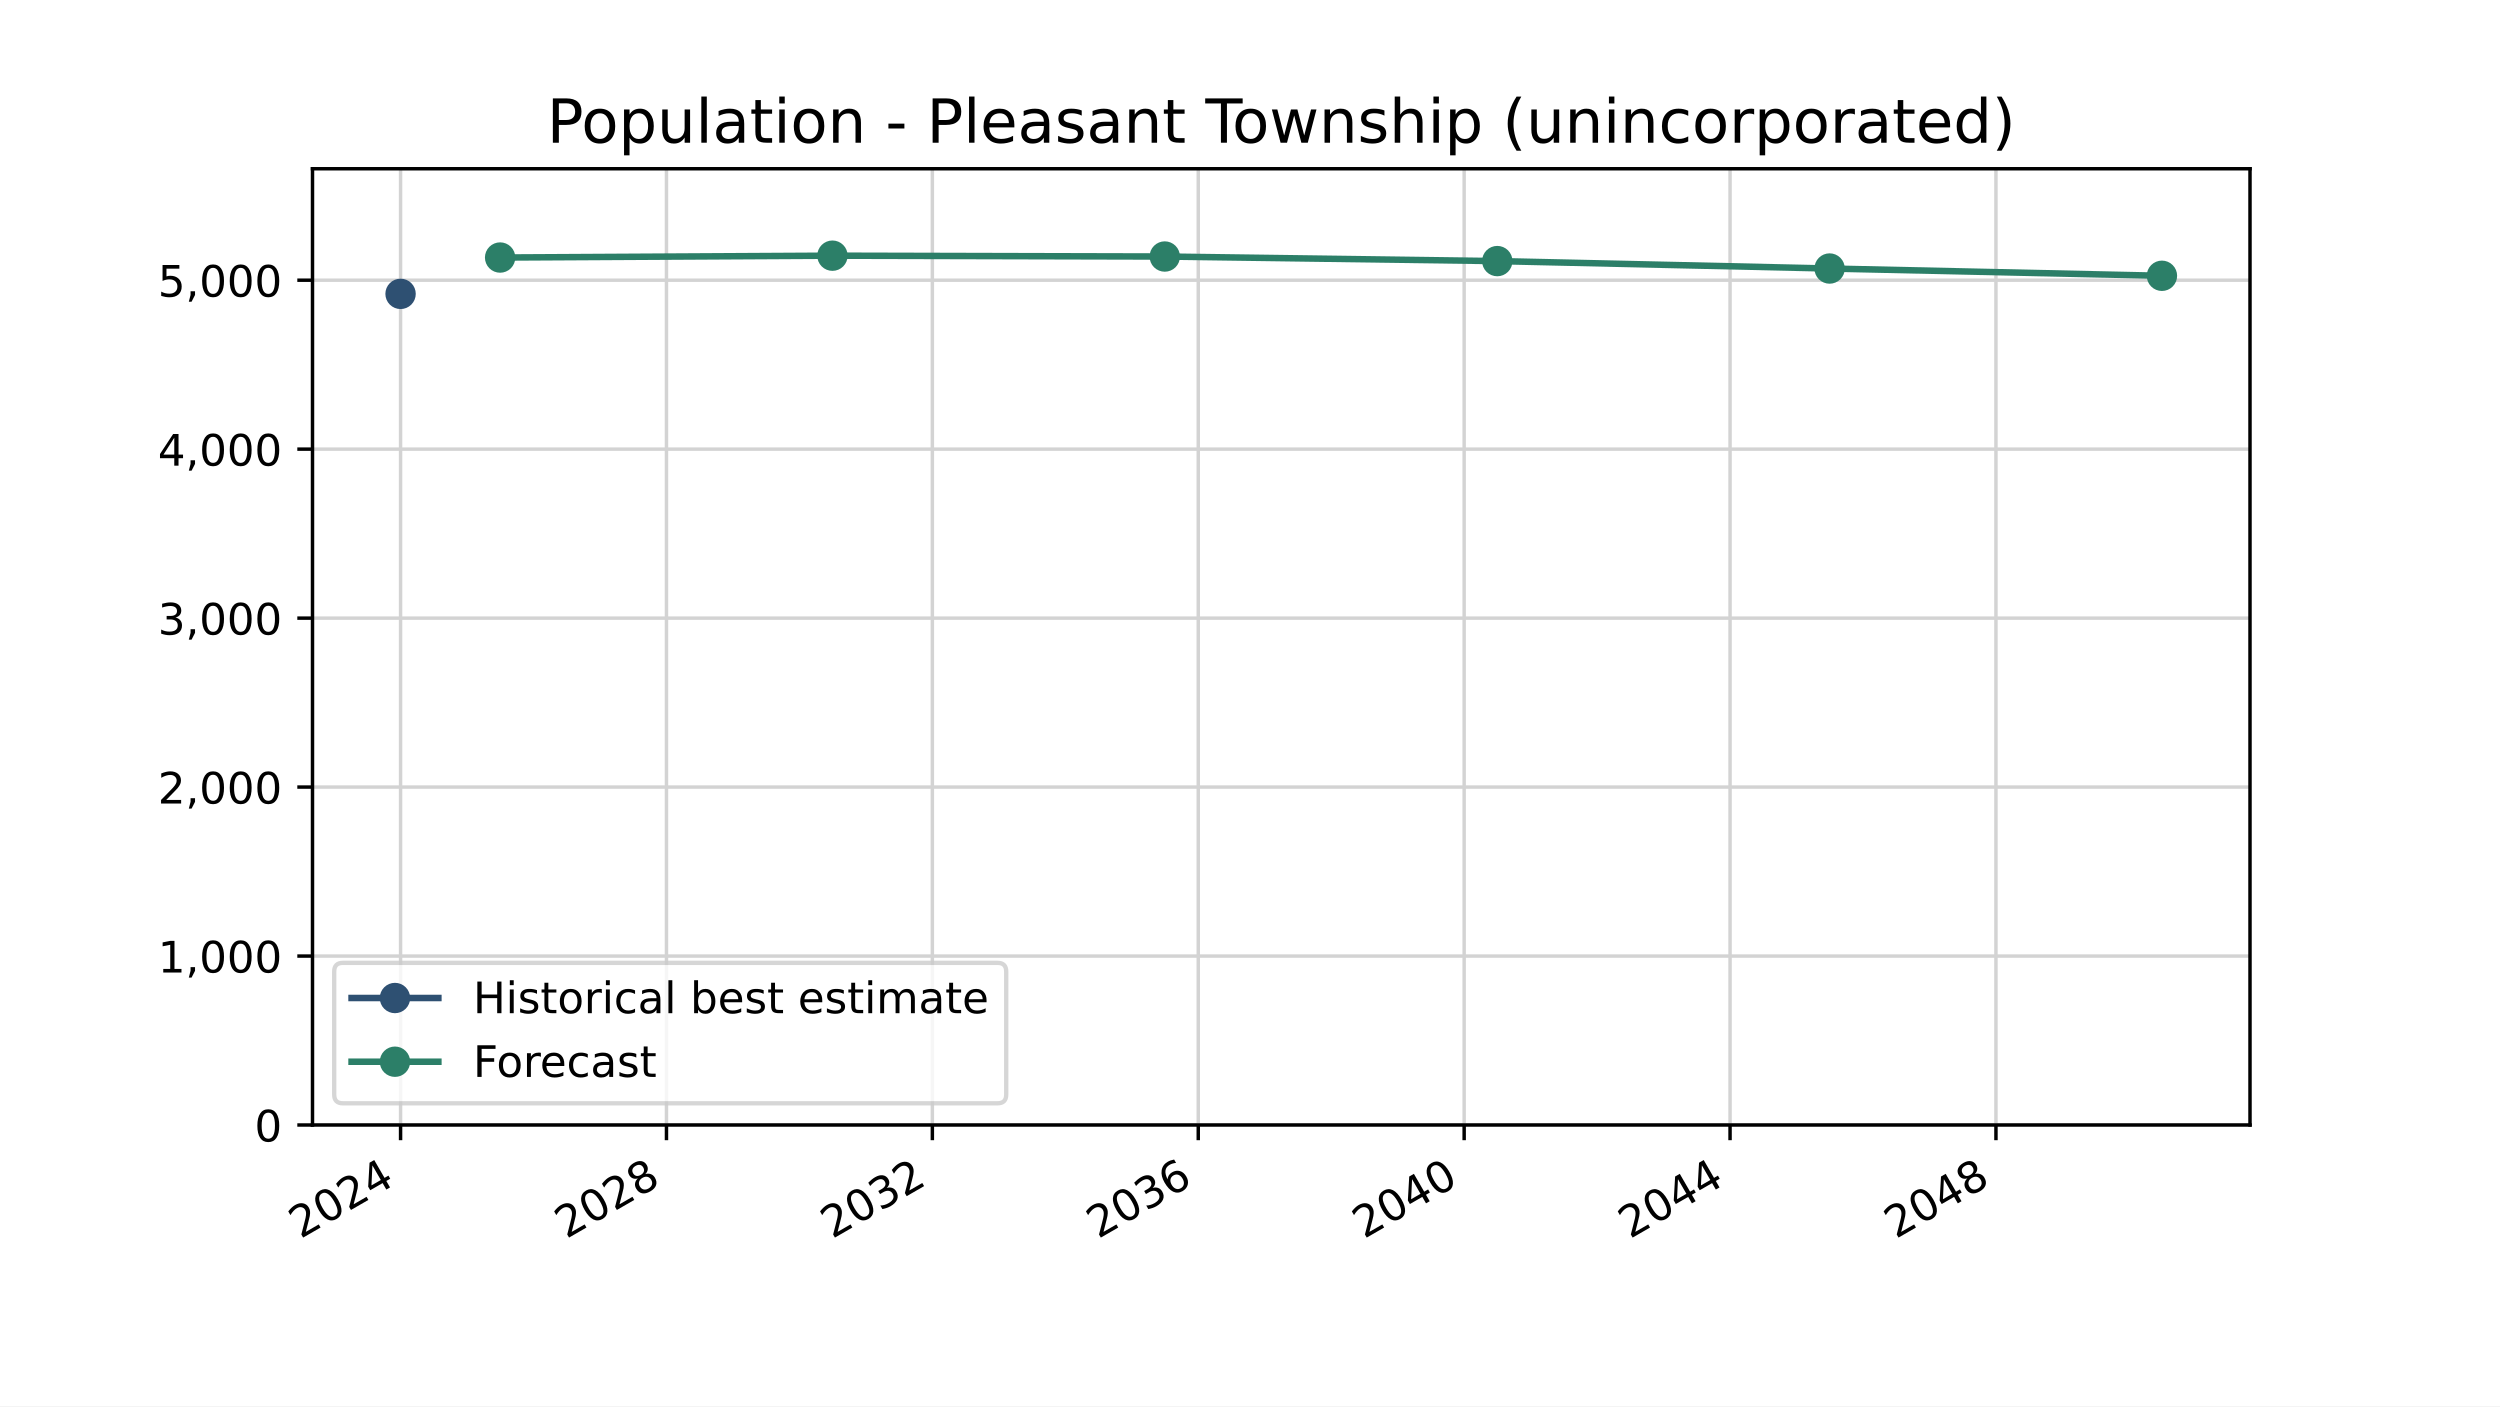
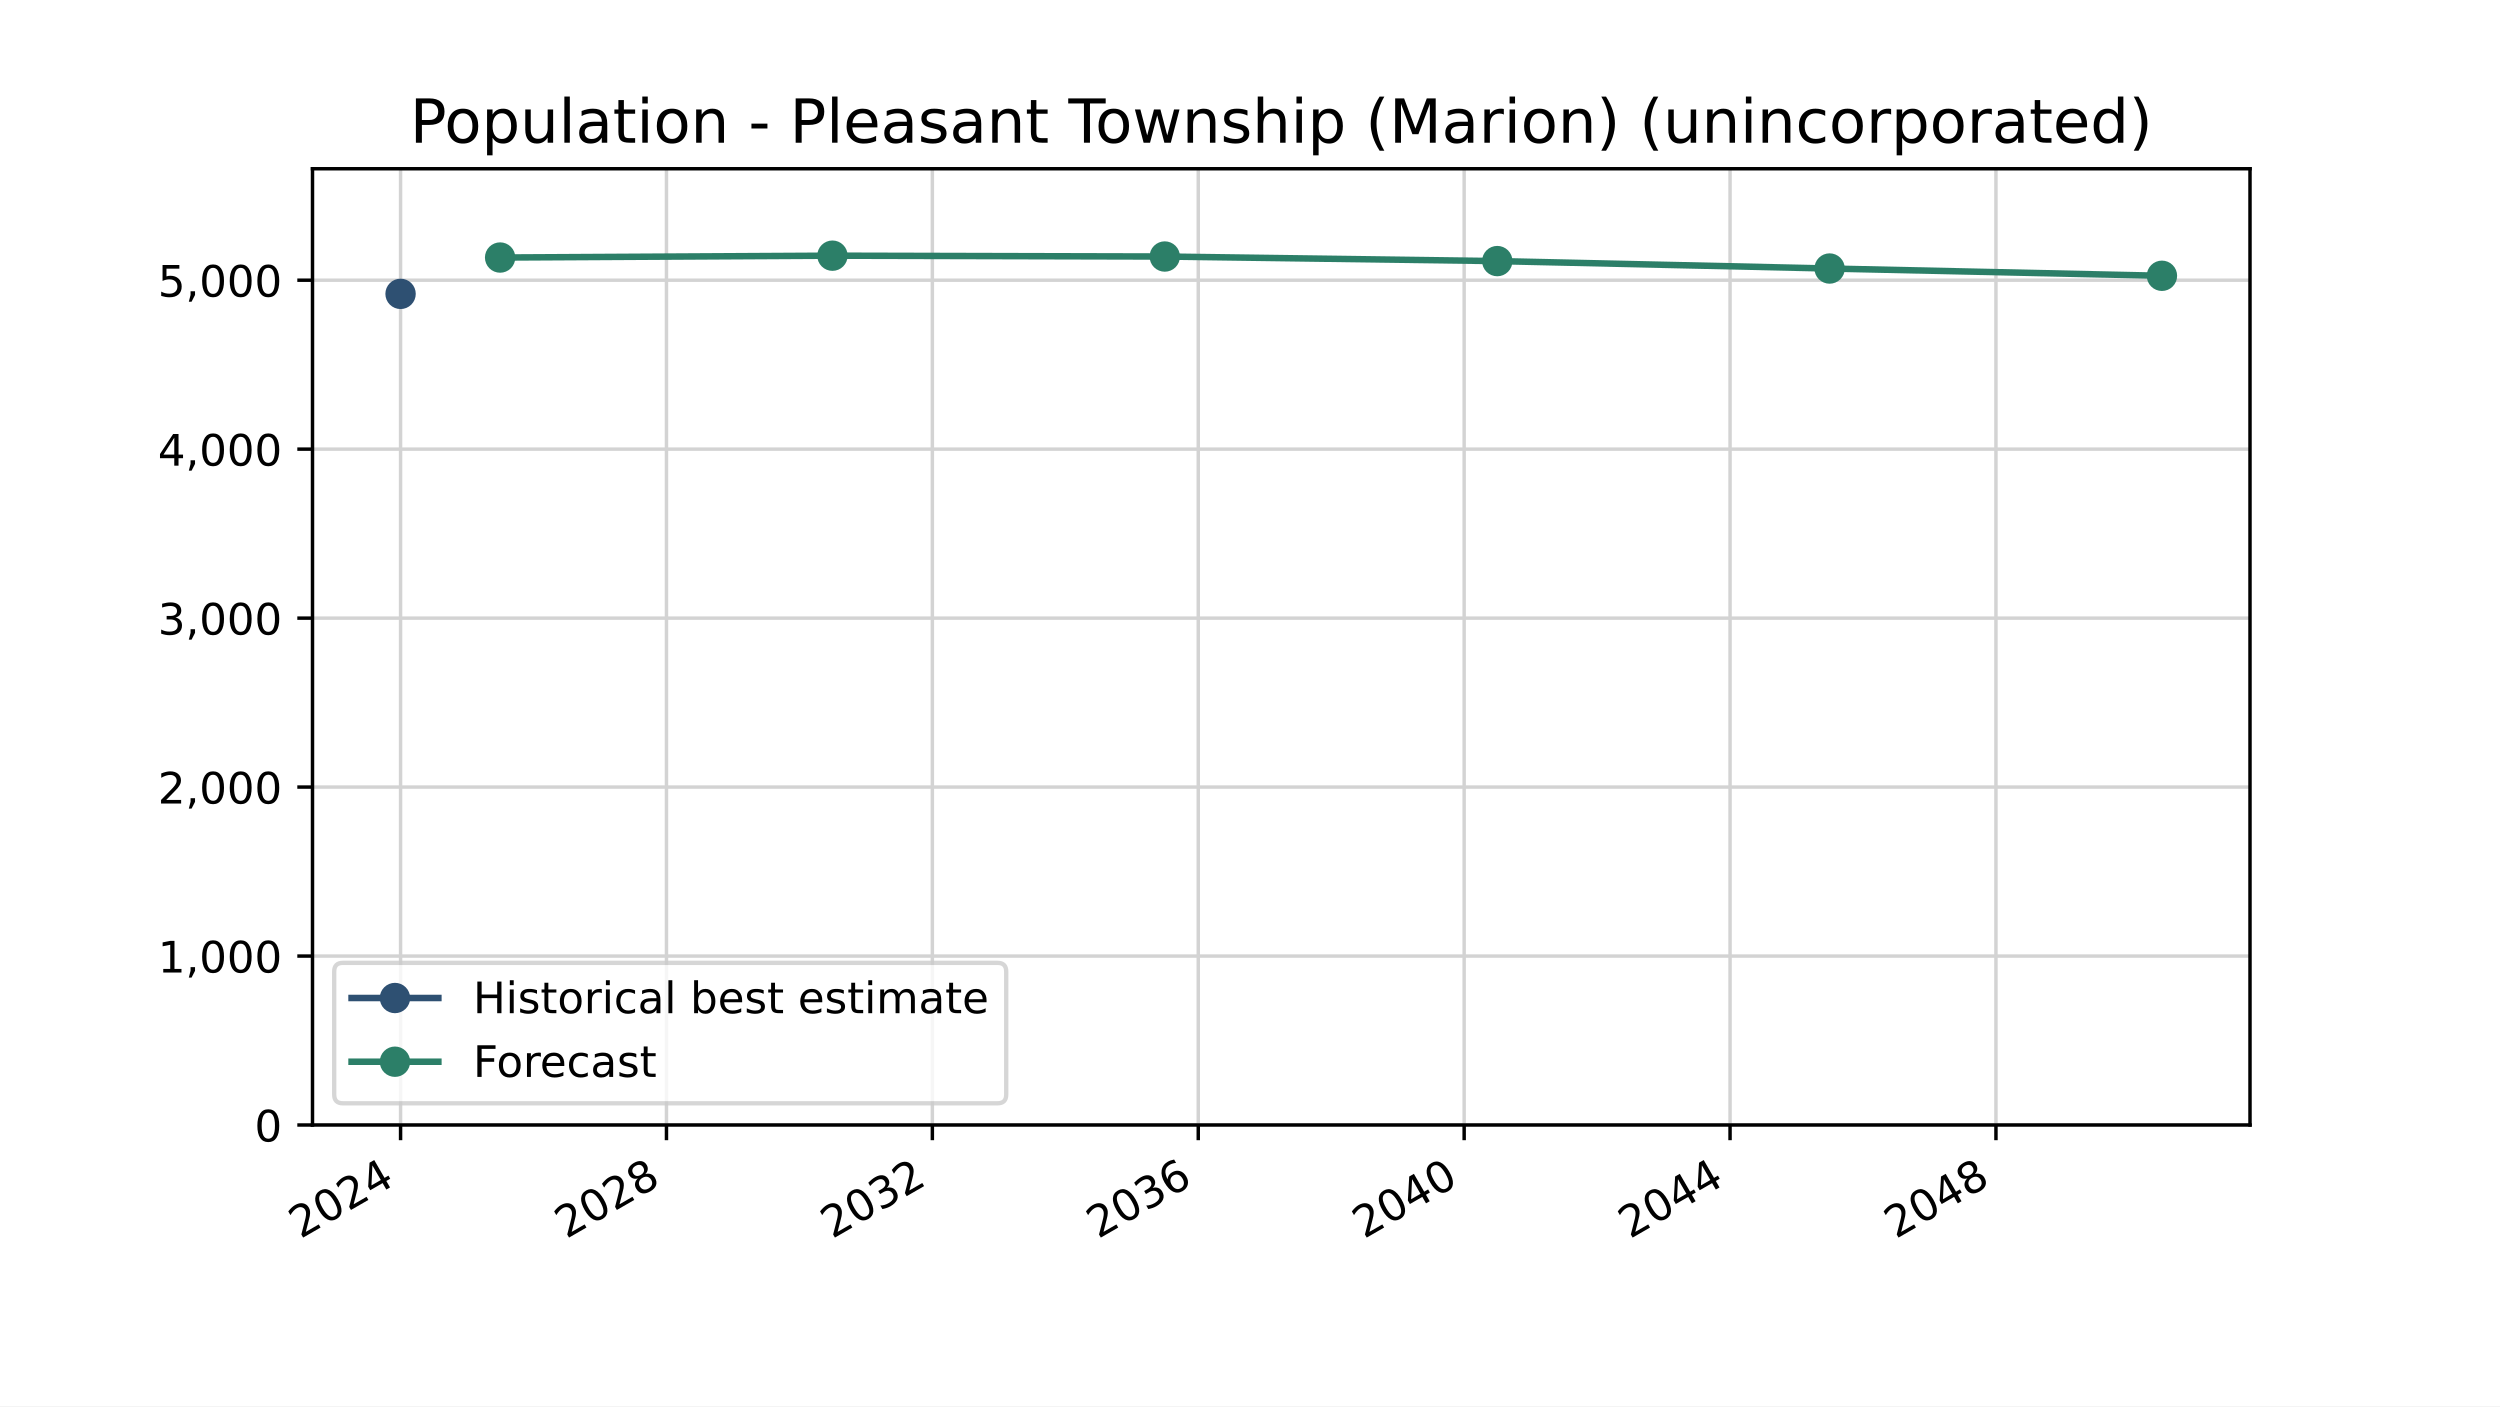
<svg xmlns="http://www.w3.org/2000/svg" xmlns:xlink="http://www.w3.org/1999/xlink" width="576pt" height="324pt" viewBox="0 0 576 324" version="1.1">
  <defs>
    <style type="text/css">*{stroke-linejoin: round; stroke-linecap: butt}</style>
  </defs>
  <g id="figure_1">
    <g id="patch_1">
      <path d="M 0 324  L 576 324  L 576 0  L 0 0  z " style="fill: #ffffff" />
    </g>
    <g id="axes_1">
      <g id="patch_2">
        <path d="M 72 259.2  L 518.4 259.2  L 518.4 38.88  L 72 38.88  z " style="fill: #ffffff" />
      </g>
      <g id="matplotlib.axis_1">
        <g id="xtick_1">
          <g id="line2d_1">
-             <path d="M 92.291 259.2  L 92.291 38.88  " clip-path="url(#p4e4baaa39d)" style="fill: none; stroke: #d3d3d3; stroke-width: 0.8; stroke-linecap: square" />
+             <path d="M 92.291 259.2  L 92.291 38.88  " clip-path="url(#p98e903586e)" style="fill: none; stroke: #d3d3d3; stroke-width: 0.8; stroke-linecap: square" />
          </g>
          <g id="line2d_2">
            <defs>
-               <path id="mb0e111927c" d="M 0 0  L 0 3.5  " style="stroke: #000000; stroke-width: 0.8" />
+               <path id="ma7faac5913" d="M 0 0  L 0 3.5  " style="stroke: #000000; stroke-width: 0.8" />
            </defs>
            <g>
-               <use xlink:href="#mb0e111927c" x="92.291" y="259.2" style="stroke: #000000; stroke-width: 0.8" />
+               <use xlink:href="#ma7faac5913" x="92.291" y="259.2" style="stroke: #000000; stroke-width: 0.8" />
            </g>
          </g>
          <g id="text_1">
            <g transform="translate(69.21072 285.5054) rotate(-30) scale(0.1 -0.1)">
              <defs>
                <path id="DejaVuSans-32" d="M 1228 531  L 3431 531  L 3431 0  L 469 0  L 469 531  Q 828 903 1448 1529  Q 2069 2156 2228 2338  Q 2531 2678 2651 2914  Q 2772 3150 2772 3378  Q 2772 3750 2511 3984  Q 2250 4219 1831 4219  Q 1534 4219 1204 4116  Q 875 4013 500 3803  L 500 4441  Q 881 4594 1212 4672  Q 1544 4750 1819 4750  Q 2544 4750 2975 4387  Q 3406 4025 3406 3419  Q 3406 3131 3298 2873  Q 3191 2616 2906 2266  Q 2828 2175 2409 1742  Q 1991 1309 1228 531  z " transform="scale(0.015625)" />
                <path id="DejaVuSans-30" d="M 2034 4250  Q 1547 4250 1301 3770  Q 1056 3291 1056 2328  Q 1056 1369 1301 889  Q 1547 409 2034 409  Q 2525 409 2770 889  Q 3016 1369 3016 2328  Q 3016 3291 2770 3770  Q 2525 4250 2034 4250  z M 2034 4750  Q 2819 4750 3233 4129  Q 3647 3509 3647 2328  Q 3647 1150 3233 529  Q 2819 -91 2034 -91  Q 1250 -91 836 529  Q 422 1150 422 2328  Q 422 3509 836 4129  Q 1250 4750 2034 4750  z " transform="scale(0.015625)" />
                <path id="DejaVuSans-34" d="M 2419 4116  L 825 1625  L 2419 1625  L 2419 4116  z M 2253 4666  L 3047 4666  L 3047 1625  L 3713 1625  L 3713 1100  L 3047 1100  L 3047 0  L 2419 0  L 2419 1100  L 313 1100  L 313 1709  L 2253 4666  z " transform="scale(0.015625)" />
              </defs>
              <use xlink:href="#DejaVuSans-32" />
              <use xlink:href="#DejaVuSans-30" x="63.623" />
              <use xlink:href="#DejaVuSans-32" x="127.246" />
              <use xlink:href="#DejaVuSans-34" x="190.869" />
            </g>
          </g>
        </g>
        <g id="xtick_2">
          <g id="line2d_3">
-             <path d="M 153.554 259.2  L 153.554 38.88  " clip-path="url(#p4e4baaa39d)" style="fill: none; stroke: #d3d3d3; stroke-width: 0.8; stroke-linecap: square" />
+             <path d="M 153.554 259.2  L 153.554 38.88  " clip-path="url(#p98e903586e)" style="fill: none; stroke: #d3d3d3; stroke-width: 0.8; stroke-linecap: square" />
          </g>
          <g id="line2d_4">
            <g>
-               <use xlink:href="#mb0e111927c" x="153.554" y="259.2" style="stroke: #000000; stroke-width: 0.8" />
+               <use xlink:href="#ma7faac5913" x="153.554" y="259.2" style="stroke: #000000; stroke-width: 0.8" />
            </g>
          </g>
          <g id="text_2">
            <g transform="translate(130.4734 285.5054) rotate(-30) scale(0.1 -0.1)">
              <defs>
                <path id="DejaVuSans-38" d="M 2034 2216  Q 1584 2216 1326 1975  Q 1069 1734 1069 1313  Q 1069 891 1326 650  Q 1584 409 2034 409  Q 2484 409 2743 651  Q 3003 894 3003 1313  Q 3003 1734 2745 1975  Q 2488 2216 2034 2216  z M 1403 2484  Q 997 2584 770 2862  Q 544 3141 544 3541  Q 544 4100 942 4425  Q 1341 4750 2034 4750  Q 2731 4750 3128 4425  Q 3525 4100 3525 3541  Q 3525 3141 3298 2862  Q 3072 2584 2669 2484  Q 3125 2378 3379 2068  Q 3634 1759 3634 1313  Q 3634 634 3220 271  Q 2806 -91 2034 -91  Q 1263 -91 848 271  Q 434 634 434 1313  Q 434 1759 690 2068  Q 947 2378 1403 2484  z M 1172 3481  Q 1172 3119 1398 2916  Q 1625 2713 2034 2713  Q 2441 2713 2670 2916  Q 2900 3119 2900 3481  Q 2900 3844 2670 4047  Q 2441 4250 2034 4250  Q 1625 4250 1398 4047  Q 1172 3844 1172 3481  z " transform="scale(0.015625)" />
              </defs>
              <use xlink:href="#DejaVuSans-32" />
              <use xlink:href="#DejaVuSans-30" x="63.623" />
              <use xlink:href="#DejaVuSans-32" x="127.246" />
              <use xlink:href="#DejaVuSans-38" x="190.869" />
            </g>
          </g>
        </g>
        <g id="xtick_3">
          <g id="line2d_5">
-             <path d="M 214.816 259.2  L 214.816 38.88  " clip-path="url(#p4e4baaa39d)" style="fill: none; stroke: #d3d3d3; stroke-width: 0.8; stroke-linecap: square" />
+             <path d="M 214.816 259.2  L 214.816 38.88  " clip-path="url(#p98e903586e)" style="fill: none; stroke: #d3d3d3; stroke-width: 0.8; stroke-linecap: square" />
          </g>
          <g id="line2d_6">
            <g>
-               <use xlink:href="#mb0e111927c" x="214.816" y="259.2" style="stroke: #000000; stroke-width: 0.8" />
+               <use xlink:href="#ma7faac5913" x="214.816" y="259.2" style="stroke: #000000; stroke-width: 0.8" />
            </g>
          </g>
          <g id="text_3">
            <g transform="translate(191.7361 285.5054) rotate(-30) scale(0.1 -0.1)">
              <defs>
                <path id="DejaVuSans-33" d="M 2597 2516  Q 3050 2419 3304 2112  Q 3559 1806 3559 1356  Q 3559 666 3084 287  Q 2609 -91 1734 -91  Q 1441 -91 1130 -33  Q 819 25 488 141  L 488 750  Q 750 597 1062 519  Q 1375 441 1716 441  Q 2309 441 2620 675  Q 2931 909 2931 1356  Q 2931 1769 2642 2001  Q 2353 2234 1838 2234  L 1294 2234  L 1294 2753  L 1863 2753  Q 2328 2753 2575 2939  Q 2822 3125 2822 3475  Q 2822 3834 2567 4026  Q 2313 4219 1838 4219  Q 1578 4219 1281 4162  Q 984 4106 628 3988  L 628 4550  Q 988 4650 1302 4700  Q 1616 4750 1894 4750  Q 2613 4750 3031 4423  Q 3450 4097 3450 3541  Q 3450 3153 3228 2886  Q 3006 2619 2597 2516  z " transform="scale(0.015625)" />
              </defs>
              <use xlink:href="#DejaVuSans-32" />
              <use xlink:href="#DejaVuSans-30" x="63.623" />
              <use xlink:href="#DejaVuSans-33" x="127.246" />
              <use xlink:href="#DejaVuSans-32" x="190.869" />
            </g>
          </g>
        </g>
        <g id="xtick_4">
          <g id="line2d_7">
-             <path d="M 276.079 259.2  L 276.079 38.88  " clip-path="url(#p4e4baaa39d)" style="fill: none; stroke: #d3d3d3; stroke-width: 0.8; stroke-linecap: square" />
+             <path d="M 276.079 259.2  L 276.079 38.88  " clip-path="url(#p98e903586e)" style="fill: none; stroke: #d3d3d3; stroke-width: 0.8; stroke-linecap: square" />
          </g>
          <g id="line2d_8">
            <g>
-               <use xlink:href="#mb0e111927c" x="276.079" y="259.2" style="stroke: #000000; stroke-width: 0.8" />
+               <use xlink:href="#ma7faac5913" x="276.079" y="259.2" style="stroke: #000000; stroke-width: 0.8" />
            </g>
          </g>
          <g id="text_4">
            <g transform="translate(252.9988 285.5054) rotate(-30) scale(0.1 -0.1)">
              <defs>
                <path id="DejaVuSans-36" d="M 2113 2584  Q 1688 2584 1439 2293  Q 1191 2003 1191 1497  Q 1191 994 1439 701  Q 1688 409 2113 409  Q 2538 409 2786 701  Q 3034 994 3034 1497  Q 3034 2003 2786 2293  Q 2538 2584 2113 2584  z M 3366 4563  L 3366 3988  Q 3128 4100 2886 4159  Q 2644 4219 2406 4219  Q 1781 4219 1451 3797  Q 1122 3375 1075 2522  Q 1259 2794 1537 2939  Q 1816 3084 2150 3084  Q 2853 3084 3261 2657  Q 3669 2231 3669 1497  Q 3669 778 3244 343  Q 2819 -91 2113 -91  Q 1303 -91 875 529  Q 447 1150 447 2328  Q 447 3434 972 4092  Q 1497 4750 2381 4750  Q 2619 4750 2861 4703  Q 3103 4656 3366 4563  z " transform="scale(0.015625)" />
              </defs>
              <use xlink:href="#DejaVuSans-32" />
              <use xlink:href="#DejaVuSans-30" x="63.623" />
              <use xlink:href="#DejaVuSans-33" x="127.246" />
              <use xlink:href="#DejaVuSans-36" x="190.869" />
            </g>
          </g>
        </g>
        <g id="xtick_5">
          <g id="line2d_9">
-             <path d="M 337.342 259.2  L 337.342 38.88  " clip-path="url(#p4e4baaa39d)" style="fill: none; stroke: #d3d3d3; stroke-width: 0.8; stroke-linecap: square" />
+             <path d="M 337.342 259.2  L 337.342 38.88  " clip-path="url(#p98e903586e)" style="fill: none; stroke: #d3d3d3; stroke-width: 0.8; stroke-linecap: square" />
          </g>
          <g id="line2d_10">
            <g>
-               <use xlink:href="#mb0e111927c" x="337.342" y="259.2" style="stroke: #000000; stroke-width: 0.8" />
+               <use xlink:href="#ma7faac5913" x="337.342" y="259.2" style="stroke: #000000; stroke-width: 0.8" />
            </g>
          </g>
          <g id="text_5">
            <g transform="translate(314.2615 285.5054) rotate(-30) scale(0.1 -0.1)">
              <use xlink:href="#DejaVuSans-32" />
              <use xlink:href="#DejaVuSans-30" x="63.623" />
              <use xlink:href="#DejaVuSans-34" x="127.246" />
              <use xlink:href="#DejaVuSans-30" x="190.869" />
            </g>
          </g>
        </g>
        <g id="xtick_6">
          <g id="line2d_11">
-             <path d="M 398.604 259.2  L 398.604 38.88  " clip-path="url(#p4e4baaa39d)" style="fill: none; stroke: #d3d3d3; stroke-width: 0.8; stroke-linecap: square" />
+             <path d="M 398.604 259.2  L 398.604 38.88  " clip-path="url(#p98e903586e)" style="fill: none; stroke: #d3d3d3; stroke-width: 0.8; stroke-linecap: square" />
          </g>
          <g id="line2d_12">
            <g>
-               <use xlink:href="#mb0e111927c" x="398.604" y="259.2" style="stroke: #000000; stroke-width: 0.8" />
+               <use xlink:href="#ma7faac5913" x="398.604" y="259.2" style="stroke: #000000; stroke-width: 0.8" />
            </g>
          </g>
          <g id="text_6">
            <g transform="translate(375.5242 285.5054) rotate(-30) scale(0.1 -0.1)">
              <use xlink:href="#DejaVuSans-32" />
              <use xlink:href="#DejaVuSans-30" x="63.623" />
              <use xlink:href="#DejaVuSans-34" x="127.246" />
              <use xlink:href="#DejaVuSans-34" x="190.869" />
            </g>
          </g>
        </g>
        <g id="xtick_7">
          <g id="line2d_13">
-             <path d="M 459.867 259.2  L 459.867 38.88  " clip-path="url(#p4e4baaa39d)" style="fill: none; stroke: #d3d3d3; stroke-width: 0.8; stroke-linecap: square" />
+             <path d="M 459.867 259.2  L 459.867 38.88  " clip-path="url(#p98e903586e)" style="fill: none; stroke: #d3d3d3; stroke-width: 0.8; stroke-linecap: square" />
          </g>
          <g id="line2d_14">
            <g>
-               <use xlink:href="#mb0e111927c" x="459.867" y="259.2" style="stroke: #000000; stroke-width: 0.8" />
+               <use xlink:href="#ma7faac5913" x="459.867" y="259.2" style="stroke: #000000; stroke-width: 0.8" />
            </g>
          </g>
          <g id="text_7">
            <g transform="translate(436.7869 285.5054) rotate(-30) scale(0.1 -0.1)">
              <use xlink:href="#DejaVuSans-32" />
              <use xlink:href="#DejaVuSans-30" x="63.623" />
              <use xlink:href="#DejaVuSans-34" x="127.246" />
              <use xlink:href="#DejaVuSans-38" x="190.869" />
            </g>
          </g>
        </g>
      </g>
      <g id="matplotlib.axis_2">
        <g id="ytick_1">
          <g id="line2d_15">
-             <path d="M 72 259.2  L 518.4 259.2  " clip-path="url(#p4e4baaa39d)" style="fill: none; stroke: #d3d3d3; stroke-width: 0.8; stroke-linecap: square" />
+             <path d="M 72 259.2  L 518.4 259.2  " clip-path="url(#p98e903586e)" style="fill: none; stroke: #d3d3d3; stroke-width: 0.8; stroke-linecap: square" />
          </g>
          <g id="line2d_16">
            <defs>
-               <path id="m00d044e310" d="M 0 0  L -3.5 0  " style="stroke: #000000; stroke-width: 0.8" />
+               <path id="mb6b0df7d82" d="M 0 0  L -3.5 0  " style="stroke: #000000; stroke-width: 0.8" />
            </defs>
            <g>
-               <use xlink:href="#m00d044e310" x="72" y="259.2" style="stroke: #000000; stroke-width: 0.8" />
+               <use xlink:href="#mb6b0df7d82" x="72" y="259.2" style="stroke: #000000; stroke-width: 0.8" />
            </g>
          </g>
          <g id="text_8">
            <g transform="translate(58.6375 262.9992) scale(0.1 -0.1)">
              <use xlink:href="#DejaVuSans-30" />
            </g>
          </g>
        </g>
        <g id="ytick_2">
          <g id="line2d_17">
-             <path d="M 72 220.271  L 518.4 220.271  " clip-path="url(#p4e4baaa39d)" style="fill: none; stroke: #d3d3d3; stroke-width: 0.8; stroke-linecap: square" />
+             <path d="M 72 220.271  L 518.4 220.271  " clip-path="url(#p98e903586e)" style="fill: none; stroke: #d3d3d3; stroke-width: 0.8; stroke-linecap: square" />
          </g>
          <g id="line2d_18">
            <g>
-               <use xlink:href="#m00d044e310" x="72" y="220.271" style="stroke: #000000; stroke-width: 0.8" />
+               <use xlink:href="#mb6b0df7d82" x="72" y="220.271" style="stroke: #000000; stroke-width: 0.8" />
            </g>
          </g>
          <g id="text_9">
            <g transform="translate(36.37188 224.07) scale(0.1 -0.1)">
              <defs>
                <path id="DejaVuSans-31" d="M 794 531  L 1825 531  L 1825 4091  L 703 3866  L 703 4441  L 1819 4666  L 2450 4666  L 2450 531  L 3481 531  L 3481 0  L 794 0  L 794 531  z " transform="scale(0.015625)" />
                <path id="DejaVuSans-2c" d="M 750 794  L 1409 794  L 1409 256  L 897 -744  L 494 -744  L 750 256  L 750 794  z " transform="scale(0.015625)" />
              </defs>
              <use xlink:href="#DejaVuSans-31" />
              <use xlink:href="#DejaVuSans-2c" x="63.623" />
              <use xlink:href="#DejaVuSans-30" x="95.41" />
              <use xlink:href="#DejaVuSans-30" x="159.033" />
              <use xlink:href="#DejaVuSans-30" x="222.656" />
            </g>
          </g>
        </g>
        <g id="ytick_3">
          <g id="line2d_19">
-             <path d="M 72 181.342  L 518.4 181.342  " clip-path="url(#p4e4baaa39d)" style="fill: none; stroke: #d3d3d3; stroke-width: 0.8; stroke-linecap: square" />
+             <path d="M 72 181.342  L 518.4 181.342  " clip-path="url(#p98e903586e)" style="fill: none; stroke: #d3d3d3; stroke-width: 0.8; stroke-linecap: square" />
          </g>
          <g id="line2d_20">
            <g>
-               <use xlink:href="#m00d044e310" x="72" y="181.342" style="stroke: #000000; stroke-width: 0.8" />
+               <use xlink:href="#mb6b0df7d82" x="72" y="181.342" style="stroke: #000000; stroke-width: 0.8" />
            </g>
          </g>
          <g id="text_10">
            <g transform="translate(36.37188 185.1408) scale(0.1 -0.1)">
              <use xlink:href="#DejaVuSans-32" />
              <use xlink:href="#DejaVuSans-2c" x="63.623" />
              <use xlink:href="#DejaVuSans-30" x="95.41" />
              <use xlink:href="#DejaVuSans-30" x="159.033" />
              <use xlink:href="#DejaVuSans-30" x="222.656" />
            </g>
          </g>
        </g>
        <g id="ytick_4">
          <g id="line2d_21">
-             <path d="M 72 142.412  L 518.4 142.412  " clip-path="url(#p4e4baaa39d)" style="fill: none; stroke: #d3d3d3; stroke-width: 0.8; stroke-linecap: square" />
+             <path d="M 72 142.412  L 518.4 142.412  " clip-path="url(#p98e903586e)" style="fill: none; stroke: #d3d3d3; stroke-width: 0.8; stroke-linecap: square" />
          </g>
          <g id="line2d_22">
            <g>
-               <use xlink:href="#m00d044e310" x="72" y="142.412" style="stroke: #000000; stroke-width: 0.8" />
+               <use xlink:href="#mb6b0df7d82" x="72" y="142.412" style="stroke: #000000; stroke-width: 0.8" />
            </g>
          </g>
          <g id="text_11">
            <g transform="translate(36.37188 146.2115) scale(0.1 -0.1)">
              <use xlink:href="#DejaVuSans-33" />
              <use xlink:href="#DejaVuSans-2c" x="63.623" />
              <use xlink:href="#DejaVuSans-30" x="95.41" />
              <use xlink:href="#DejaVuSans-30" x="159.033" />
              <use xlink:href="#DejaVuSans-30" x="222.656" />
            </g>
          </g>
        </g>
        <g id="ytick_5">
          <g id="line2d_23">
-             <path d="M 72 103.483  L 518.4 103.483  " clip-path="url(#p4e4baaa39d)" style="fill: none; stroke: #d3d3d3; stroke-width: 0.8; stroke-linecap: square" />
+             <path d="M 72 103.483  L 518.4 103.483  " clip-path="url(#p98e903586e)" style="fill: none; stroke: #d3d3d3; stroke-width: 0.8; stroke-linecap: square" />
          </g>
          <g id="line2d_24">
            <g>
-               <use xlink:href="#m00d044e310" x="72" y="103.483" style="stroke: #000000; stroke-width: 0.8" />
+               <use xlink:href="#mb6b0df7d82" x="72" y="103.483" style="stroke: #000000; stroke-width: 0.8" />
            </g>
          </g>
          <g id="text_12">
            <g transform="translate(36.37188 107.2823) scale(0.1 -0.1)">
              <use xlink:href="#DejaVuSans-34" />
              <use xlink:href="#DejaVuSans-2c" x="63.623" />
              <use xlink:href="#DejaVuSans-30" x="95.41" />
              <use xlink:href="#DejaVuSans-30" x="159.033" />
              <use xlink:href="#DejaVuSans-30" x="222.656" />
            </g>
          </g>
        </g>
        <g id="ytick_6">
          <g id="line2d_25">
-             <path d="M 72 64.554  L 518.4 64.554  " clip-path="url(#p4e4baaa39d)" style="fill: none; stroke: #d3d3d3; stroke-width: 0.8; stroke-linecap: square" />
+             <path d="M 72 64.554  L 518.4 64.554  " clip-path="url(#p98e903586e)" style="fill: none; stroke: #d3d3d3; stroke-width: 0.8; stroke-linecap: square" />
          </g>
          <g id="line2d_26">
            <g>
-               <use xlink:href="#m00d044e310" x="72" y="64.554" style="stroke: #000000; stroke-width: 0.8" />
+               <use xlink:href="#mb6b0df7d82" x="72" y="64.554" style="stroke: #000000; stroke-width: 0.8" />
            </g>
          </g>
          <g id="text_13">
            <g transform="translate(36.37188 68.35305) scale(0.1 -0.1)">
              <defs>
                <path id="DejaVuSans-35" d="M 691 4666  L 3169 4666  L 3169 4134  L 1269 4134  L 1269 2991  Q 1406 3038 1543 3061  Q 1681 3084 1819 3084  Q 2600 3084 3056 2656  Q 3513 2228 3513 1497  Q 3513 744 3044 326  Q 2575 -91 1722 -91  Q 1428 -91 1123 -41  Q 819 9 494 109  L 494 744  Q 775 591 1075 516  Q 1375 441 1709 441  Q 2250 441 2565 725  Q 2881 1009 2881 1497  Q 2881 1984 2565 2268  Q 2250 2553 1709 2553  Q 1456 2553 1204 2497  Q 953 2441 691 2322  L 691 4666  z " transform="scale(0.015625)" />
              </defs>
              <use xlink:href="#DejaVuSans-35" />
              <use xlink:href="#DejaVuSans-2c" x="63.623" />
              <use xlink:href="#DejaVuSans-30" x="95.41" />
              <use xlink:href="#DejaVuSans-30" x="159.033" />
              <use xlink:href="#DejaVuSans-30" x="222.656" />
            </g>
          </g>
        </g>
      </g>
      <g id="line2d_27">
-         <path d="M 92.291 67.707  " clip-path="url(#p4e4baaa39d)" style="fill: none; stroke: #2e5072; stroke-width: 1.5; stroke-linecap: square" />
+         <path d="M 92.291 67.707  " clip-path="url(#p98e903586e)" style="fill: none; stroke: #2e5072; stroke-width: 1.5; stroke-linecap: square" />
        <defs>
-           <path id="meac207ee2a" d="M 0 3  C 0.796 3 1.559 2.684 2.121 2.121  C 2.684 1.559 3 0.796 3 0  C 3 -0.796 2.684 -1.559 2.121 -2.121  C 1.559 -2.684 0.796 -3 0 -3  C -0.796 -3 -1.559 -2.684 -2.121 -2.121  C -2.684 -1.559 -3 -0.796 -3 0  C -3 0.796 -2.684 1.559 -2.121 2.121  C -1.559 2.684 -0.796 3 0 3  z " style="stroke: #2e5072" />
+           <path id="m17212b534e" d="M 0 3  C 0.796 3 1.559 2.684 2.121 2.121  C 2.684 1.559 3 0.796 3 0  C 3 -0.796 2.684 -1.559 2.121 -2.121  C 1.559 -2.684 0.796 -3 0 -3  C -0.796 -3 -1.559 -2.684 -2.121 -2.121  C -2.684 -1.559 -3 -0.796 -3 0  C -3 0.796 -2.684 1.559 -2.121 2.121  C -1.559 2.684 -0.796 3 0 3  z " style="stroke: #2e5072" />
        </defs>
-         <g clip-path="url(#p4e4baaa39d)">
-           <use xlink:href="#meac207ee2a" x="92.291" y="67.707" style="fill: #2e5072; stroke: #2e5072" />
+         <g clip-path="url(#p98e903586e)">
+           <use xlink:href="#m17212b534e" x="92.291" y="67.707" style="fill: #2e5072; stroke: #2e5072" />
        </g>
      </g>
      <g id="line2d_28">
-         <path d="M 115.228 59.337  L 191.796 58.909  L 268.364 59.104  L 344.973 60.155  L 421.541 61.868  L 498.109 63.542  " clip-path="url(#p4e4baaa39d)" style="fill: none; stroke: #2c7f68; stroke-width: 1.5; stroke-linecap: square" />
+         <path d="M 115.228 59.337  L 191.796 58.909  L 268.364 59.104  L 344.973 60.155  L 421.541 61.868  L 498.109 63.542  " clip-path="url(#p98e903586e)" style="fill: none; stroke: #2c7f68; stroke-width: 1.5; stroke-linecap: square" />
        <defs>
-           <path id="m30707622e5" d="M 0 3  C 0.796 3 1.559 2.684 2.121 2.121  C 2.684 1.559 3 0.796 3 0  C 3 -0.796 2.684 -1.559 2.121 -2.121  C 1.559 -2.684 0.796 -3 0 -3  C -0.796 -3 -1.559 -2.684 -2.121 -2.121  C -2.684 -1.559 -3 -0.796 -3 0  C -3 0.796 -2.684 1.559 -2.121 2.121  C -1.559 2.684 -0.796 3 0 3  z " style="stroke: #2c7f68" />
+           <path id="m85a3c6f562" d="M 0 3  C 0.796 3 1.559 2.684 2.121 2.121  C 2.684 1.559 3 0.796 3 0  C 3 -0.796 2.684 -1.559 2.121 -2.121  C 1.559 -2.684 0.796 -3 0 -3  C -0.796 -3 -1.559 -2.684 -2.121 -2.121  C -2.684 -1.559 -3 -0.796 -3 0  C -3 0.796 -2.684 1.559 -2.121 2.121  C -1.559 2.684 -0.796 3 0 3  z " style="stroke: #2c7f68" />
        </defs>
-         <g clip-path="url(#p4e4baaa39d)">
-           <use xlink:href="#m30707622e5" x="115.228" y="59.337" style="fill: #2c7f68; stroke: #2c7f68" />
-           <use xlink:href="#m30707622e5" x="191.796" y="58.909" style="fill: #2c7f68; stroke: #2c7f68" />
-           <use xlink:href="#m30707622e5" x="268.364" y="59.104" style="fill: #2c7f68; stroke: #2c7f68" />
-           <use xlink:href="#m30707622e5" x="344.973" y="60.155" style="fill: #2c7f68; stroke: #2c7f68" />
-           <use xlink:href="#m30707622e5" x="421.541" y="61.868" style="fill: #2c7f68; stroke: #2c7f68" />
-           <use xlink:href="#m30707622e5" x="498.109" y="63.542" style="fill: #2c7f68; stroke: #2c7f68" />
+         <g clip-path="url(#p98e903586e)">
+           <use xlink:href="#m85a3c6f562" x="115.228" y="59.337" style="fill: #2c7f68; stroke: #2c7f68" />
+           <use xlink:href="#m85a3c6f562" x="191.796" y="58.909" style="fill: #2c7f68; stroke: #2c7f68" />
+           <use xlink:href="#m85a3c6f562" x="268.364" y="59.104" style="fill: #2c7f68; stroke: #2c7f68" />
+           <use xlink:href="#m85a3c6f562" x="344.973" y="60.155" style="fill: #2c7f68; stroke: #2c7f68" />
+           <use xlink:href="#m85a3c6f562" x="421.541" y="61.868" style="fill: #2c7f68; stroke: #2c7f68" />
+           <use xlink:href="#m85a3c6f562" x="498.109" y="63.542" style="fill: #2c7f68; stroke: #2c7f68" />
        </g>
      </g>
      <g id="patch_3">
        <path d="M 72 259.2  L 72 38.88  " style="fill: none; stroke: #000000; stroke-width: 0.8; stroke-linejoin: miter; stroke-linecap: square" />
      </g>
      <g id="patch_4">
        <path d="M 518.4 259.2  L 518.4 38.88  " style="fill: none; stroke: #000000; stroke-width: 0.8; stroke-linejoin: miter; stroke-linecap: square" />
      </g>
      <g id="patch_5">
        <path d="M 72 259.2  L 518.4 259.2  " style="fill: none; stroke: #000000; stroke-width: 0.8; stroke-linejoin: miter; stroke-linecap: square" />
      </g>
      <g id="patch_6">
        <path d="M 72 38.88  L 518.4 38.88  " style="fill: none; stroke: #000000; stroke-width: 0.8; stroke-linejoin: miter; stroke-linecap: square" />
      </g>
      <g id="text_14">
-         <g transform="translate(126.0078 32.88) scale(0.14 -0.14)">
+         <g transform="translate(94.44984 32.88) scale(0.14 -0.14)">
          <defs>
            <path id="DejaVuSans-50" d="M 1259 4147  L 1259 2394  L 2053 2394  Q 2494 2394 2734 2622  Q 2975 2850 2975 3272  Q 2975 3691 2734 3919  Q 2494 4147 2053 4147  L 1259 4147  z M 628 4666  L 2053 4666  Q 2838 4666 3239 4311  Q 3641 3956 3641 3272  Q 3641 2581 3239 2228  Q 2838 1875 2053 1875  L 1259 1875  L 1259 0  L 628 0  L 628 4666  z " transform="scale(0.015625)" />
            <path id="DejaVuSans-6f" d="M 1959 3097  Q 1497 3097 1228 2736  Q 959 2375 959 1747  Q 959 1119 1226 758  Q 1494 397 1959 397  Q 2419 397 2687 759  Q 2956 1122 2956 1747  Q 2956 2369 2687 2733  Q 2419 3097 1959 3097  z M 1959 3584  Q 2709 3584 3137 3096  Q 3566 2609 3566 1747  Q 3566 888 3137 398  Q 2709 -91 1959 -91  Q 1206 -91 779 398  Q 353 888 353 1747  Q 353 2609 779 3096  Q 1206 3584 1959 3584  z " transform="scale(0.015625)" />
            <path id="DejaVuSans-70" d="M 1159 525  L 1159 -1331  L 581 -1331  L 581 3500  L 1159 3500  L 1159 2969  Q 1341 3281 1617 3432  Q 1894 3584 2278 3584  Q 2916 3584 3314 3078  Q 3713 2572 3713 1747  Q 3713 922 3314 415  Q 2916 -91 2278 -91  Q 1894 -91 1617 61  Q 1341 213 1159 525  z M 3116 1747  Q 3116 2381 2855 2742  Q 2594 3103 2138 3103  Q 1681 3103 1420 2742  Q 1159 2381 1159 1747  Q 1159 1113 1420 752  Q 1681 391 2138 391  Q 2594 391 2855 752  Q 3116 1113 3116 1747  z " transform="scale(0.015625)" />
            <path id="DejaVuSans-75" d="M 544 1381  L 544 3500  L 1119 3500  L 1119 1403  Q 1119 906 1312 657  Q 1506 409 1894 409  Q 2359 409 2629 706  Q 2900 1003 2900 1516  L 2900 3500  L 3475 3500  L 3475 0  L 2900 0  L 2900 538  Q 2691 219 2414 64  Q 2138 -91 1772 -91  Q 1169 -91 856 284  Q 544 659 544 1381  z M 1991 3584  L 1991 3584  z " transform="scale(0.015625)" />
            <path id="DejaVuSans-6c" d="M 603 4863  L 1178 4863  L 1178 0  L 603 0  L 603 4863  z " transform="scale(0.015625)" />
            <path id="DejaVuSans-61" d="M 2194 1759  Q 1497 1759 1228 1600  Q 959 1441 959 1056  Q 959 750 1161 570  Q 1363 391 1709 391  Q 2188 391 2477 730  Q 2766 1069 2766 1631  L 2766 1759  L 2194 1759  z M 3341 1997  L 3341 0  L 2766 0  L 2766 531  Q 2569 213 2275 61  Q 1981 -91 1556 -91  Q 1019 -91 701 211  Q 384 513 384 1019  Q 384 1609 779 1909  Q 1175 2209 1959 2209  L 2766 2209  L 2766 2266  Q 2766 2663 2505 2880  Q 2244 3097 1772 3097  Q 1472 3097 1187 3025  Q 903 2953 641 2809  L 641 3341  Q 956 3463 1253 3523  Q 1550 3584 1831 3584  Q 2591 3584 2966 3190  Q 3341 2797 3341 1997  z " transform="scale(0.015625)" />
            <path id="DejaVuSans-74" d="M 1172 4494  L 1172 3500  L 2356 3500  L 2356 3053  L 1172 3053  L 1172 1153  Q 1172 725 1289 603  Q 1406 481 1766 481  L 2356 481  L 2356 0  L 1766 0  Q 1100 0 847 248  Q 594 497 594 1153  L 594 3053  L 172 3053  L 172 3500  L 594 3500  L 594 4494  L 1172 4494  z " transform="scale(0.015625)" />
            <path id="DejaVuSans-69" d="M 603 3500  L 1178 3500  L 1178 0  L 603 0  L 603 3500  z M 603 4863  L 1178 4863  L 1178 4134  L 603 4134  L 603 4863  z " transform="scale(0.015625)" />
            <path id="DejaVuSans-6e" d="M 3513 2113  L 3513 0  L 2938 0  L 2938 2094  Q 2938 2591 2744 2837  Q 2550 3084 2163 3084  Q 1697 3084 1428 2787  Q 1159 2491 1159 1978  L 1159 0  L 581 0  L 581 3500  L 1159 3500  L 1159 2956  Q 1366 3272 1645 3428  Q 1925 3584 2291 3584  Q 2894 3584 3203 3211  Q 3513 2838 3513 2113  z " transform="scale(0.015625)" />
            <path id="DejaVuSans-20" transform="scale(0.015625)" />
            <path id="DejaVuSans-2d" d="M 313 2009  L 1997 2009  L 1997 1497  L 313 1497  L 313 2009  z " transform="scale(0.015625)" />
            <path id="DejaVuSans-65" d="M 3597 1894  L 3597 1613  L 953 1613  Q 991 1019 1311 708  Q 1631 397 2203 397  Q 2534 397 2845 478  Q 3156 559 3463 722  L 3463 178  Q 3153 47 2828 -22  Q 2503 -91 2169 -91  Q 1331 -91 842 396  Q 353 884 353 1716  Q 353 2575 817 3079  Q 1281 3584 2069 3584  Q 2775 3584 3186 3129  Q 3597 2675 3597 1894  z M 3022 2063  Q 3016 2534 2758 2815  Q 2500 3097 2075 3097  Q 1594 3097 1305 2825  Q 1016 2553 972 2059  L 3022 2063  z " transform="scale(0.015625)" />
            <path id="DejaVuSans-73" d="M 2834 3397  L 2834 2853  Q 2591 2978 2328 3040  Q 2066 3103 1784 3103  Q 1356 3103 1142 2972  Q 928 2841 928 2578  Q 928 2378 1081 2264  Q 1234 2150 1697 2047  L 1894 2003  Q 2506 1872 2764 1633  Q 3022 1394 3022 966  Q 3022 478 2636 193  Q 2250 -91 1575 -91  Q 1294 -91 989 -36  Q 684 19 347 128  L 347 722  Q 666 556 975 473  Q 1284 391 1588 391  Q 1994 391 2212 530  Q 2431 669 2431 922  Q 2431 1156 2273 1281  Q 2116 1406 1581 1522  L 1381 1569  Q 847 1681 609 1914  Q 372 2147 372 2553  Q 372 3047 722 3315  Q 1072 3584 1716 3584  Q 2034 3584 2315 3537  Q 2597 3491 2834 3397  z " transform="scale(0.015625)" />
            <path id="DejaVuSans-54" d="M -19 4666  L 3928 4666  L 3928 4134  L 2272 4134  L 2272 0  L 1638 0  L 1638 4134  L -19 4134  L -19 4666  z " transform="scale(0.015625)" />
            <path id="DejaVuSans-77" d="M 269 3500  L 844 3500  L 1563 769  L 2278 3500  L 2956 3500  L 3675 769  L 4391 3500  L 4966 3500  L 4050 0  L 3372 0  L 2619 2869  L 1863 0  L 1184 0  L 269 3500  z " transform="scale(0.015625)" />
            <path id="DejaVuSans-68" d="M 3513 2113  L 3513 0  L 2938 0  L 2938 2094  Q 2938 2591 2744 2837  Q 2550 3084 2163 3084  Q 1697 3084 1428 2787  Q 1159 2491 1159 1978  L 1159 0  L 581 0  L 581 4863  L 1159 4863  L 1159 2956  Q 1366 3272 1645 3428  Q 1925 3584 2291 3584  Q 2894 3584 3203 3211  Q 3513 2838 3513 2113  z " transform="scale(0.015625)" />
            <path id="DejaVuSans-28" d="M 1984 4856  Q 1566 4138 1362 3434  Q 1159 2731 1159 2009  Q 1159 1288 1364 580  Q 1569 -128 1984 -844  L 1484 -844  Q 1016 -109 783 600  Q 550 1309 550 2009  Q 550 2706 781 3412  Q 1013 4119 1484 4856  L 1984 4856  z " transform="scale(0.015625)" />
+             <path id="DejaVuSans-4d" d="M 628 4666  L 1569 4666  L 2759 1491  L 3956 4666  L 4897 4666  L 4897 0  L 4281 0  L 4281 4097  L 3078 897  L 2444 897  L 1241 4097  L 1241 0  L 628 0  L 628 4666  z " transform="scale(0.015625)" />
+             <path id="DejaVuSans-72" d="M 2631 2963  Q 2534 3019 2420 3045  Q 2306 3072 2169 3072  Q 1681 3072 1420 2755  Q 1159 2438 1159 1844  L 1159 0  L 581 0  L 581 3500  L 1159 3500  L 1159 2956  Q 1341 3275 1631 3429  Q 1922 3584 2338 3584  Q 2397 3584 2469 3576  Q 2541 3569 2628 3553  L 2631 2963  z " transform="scale(0.015625)" />
+             <path id="DejaVuSans-29" d="M 513 4856  L 1013 4856  Q 1481 4119 1714 3412  Q 1947 2706 1947 2009  Q 1947 1309 1714 600  Q 1481 -109 1013 -844  L 513 -844  Q 928 -128 1133 580  Q 1338 1288 1338 2009  Q 1338 2731 1133 3434  Q 928 4138 513 4856  z " transform="scale(0.015625)" />
            <path id="DejaVuSans-63" d="M 3122 3366  L 3122 2828  Q 2878 2963 2633 3030  Q 2388 3097 2138 3097  Q 1578 3097 1268 2742  Q 959 2388 959 1747  Q 959 1106 1268 751  Q 1578 397 2138 397  Q 2388 397 2633 464  Q 2878 531 3122 666  L 3122 134  Q 2881 22 2623 -34  Q 2366 -91 2075 -91  Q 1284 -91 818 406  Q 353 903 353 1747  Q 353 2603 823 3093  Q 1294 3584 2113 3584  Q 2378 3584 2631 3529  Q 2884 3475 3122 3366  z " transform="scale(0.015625)" />
-             <path id="DejaVuSans-72" d="M 2631 2963  Q 2534 3019 2420 3045  Q 2306 3072 2169 3072  Q 1681 3072 1420 2755  Q 1159 2438 1159 1844  L 1159 0  L 581 0  L 581 3500  L 1159 3500  L 1159 2956  Q 1341 3275 1631 3429  Q 1922 3584 2338 3584  Q 2397 3584 2469 3576  Q 2541 3569 2628 3553  L 2631 2963  z " transform="scale(0.015625)" />
            <path id="DejaVuSans-64" d="M 2906 2969  L 2906 4863  L 3481 4863  L 3481 0  L 2906 0  L 2906 525  Q 2725 213 2448 61  Q 2172 -91 1784 -91  Q 1150 -91 751 415  Q 353 922 353 1747  Q 353 2572 751 3078  Q 1150 3584 1784 3584  Q 2172 3584 2448 3432  Q 2725 3281 2906 2969  z M 947 1747  Q 947 1113 1208 752  Q 1469 391 1925 391  Q 2381 391 2643 752  Q 2906 1113 2906 1747  Q 2906 2381 2643 2742  Q 2381 3103 1925 3103  Q 1469 3103 1208 2742  Q 947 2381 947 1747  z " transform="scale(0.015625)" />
-             <path id="DejaVuSans-29" d="M 513 4856  L 1013 4856  Q 1481 4119 1714 3412  Q 1947 2706 1947 2009  Q 1947 1309 1714 600  Q 1481 -109 1013 -844  L 513 -844  Q 928 -128 1133 580  Q 1338 1288 1338 2009  Q 1338 2731 1133 3434  Q 928 4138 513 4856  z " transform="scale(0.015625)" />
          </defs>
          <use xlink:href="#DejaVuSans-50" />
          <use xlink:href="#DejaVuSans-6f" x="56.678" />
          <use xlink:href="#DejaVuSans-70" x="117.859" />
          <use xlink:href="#DejaVuSans-75" x="181.336" />
          <use xlink:href="#DejaVuSans-6c" x="244.715" />
          <use xlink:href="#DejaVuSans-61" x="272.498" />
          <use xlink:href="#DejaVuSans-74" x="333.777" />
          <use xlink:href="#DejaVuSans-69" x="372.986" />
          <use xlink:href="#DejaVuSans-6f" x="400.77" />
          <use xlink:href="#DejaVuSans-6e" x="461.951" />
          <use xlink:href="#DejaVuSans-20" x="525.33" />
          <use xlink:href="#DejaVuSans-2d" x="557.117" />
          <use xlink:href="#DejaVuSans-20" x="593.201" />
          <use xlink:href="#DejaVuSans-50" x="624.988" />
          <use xlink:href="#DejaVuSans-6c" x="685.291" />
          <use xlink:href="#DejaVuSans-65" x="713.074" />
          <use xlink:href="#DejaVuSans-61" x="774.598" />
          <use xlink:href="#DejaVuSans-73" x="835.877" />
          <use xlink:href="#DejaVuSans-61" x="887.977" />
          <use xlink:href="#DejaVuSans-6e" x="949.256" />
          <use xlink:href="#DejaVuSans-74" x="1012.635" />
          <use xlink:href="#DejaVuSans-20" x="1051.844" />
          <use xlink:href="#DejaVuSans-54" x="1083.631" />
          <use xlink:href="#DejaVuSans-6f" x="1127.715" />
          <use xlink:href="#DejaVuSans-77" x="1188.896" />
          <use xlink:href="#DejaVuSans-6e" x="1270.684" />
          <use xlink:href="#DejaVuSans-73" x="1334.062" />
          <use xlink:href="#DejaVuSans-68" x="1386.162" />
          <use xlink:href="#DejaVuSans-69" x="1449.541" />
          <use xlink:href="#DejaVuSans-70" x="1477.324" />
          <use xlink:href="#DejaVuSans-20" x="1540.801" />
          <use xlink:href="#DejaVuSans-28" x="1572.588" />
-           <use xlink:href="#DejaVuSans-75" x="1611.602" />
-           <use xlink:href="#DejaVuSans-6e" x="1674.98" />
-           <use xlink:href="#DejaVuSans-69" x="1738.359" />
-           <use xlink:href="#DejaVuSans-6e" x="1766.143" />
-           <use xlink:href="#DejaVuSans-63" x="1829.521" />
-           <use xlink:href="#DejaVuSans-6f" x="1884.502" />
-           <use xlink:href="#DejaVuSans-72" x="1945.684" />
-           <use xlink:href="#DejaVuSans-70" x="1986.797" />
-           <use xlink:href="#DejaVuSans-6f" x="2050.273" />
-           <use xlink:href="#DejaVuSans-72" x="2111.455" />
-           <use xlink:href="#DejaVuSans-61" x="2152.568" />
-           <use xlink:href="#DejaVuSans-74" x="2213.848" />
-           <use xlink:href="#DejaVuSans-65" x="2253.057" />
-           <use xlink:href="#DejaVuSans-64" x="2314.58" />
-           <use xlink:href="#DejaVuSans-29" x="2378.057" />
+           <use xlink:href="#DejaVuSans-4d" x="1611.602" />
+           <use xlink:href="#DejaVuSans-61" x="1697.881" />
+           <use xlink:href="#DejaVuSans-72" x="1759.16" />
+           <use xlink:href="#DejaVuSans-69" x="1800.273" />
+           <use xlink:href="#DejaVuSans-6f" x="1828.057" />
+           <use xlink:href="#DejaVuSans-6e" x="1889.238" />
+           <use xlink:href="#DejaVuSans-29" x="1952.617" />
+           <use xlink:href="#DejaVuSans-20" x="1991.631" />
+           <use xlink:href="#DejaVuSans-28" x="2023.418" />
+           <use xlink:href="#DejaVuSans-75" x="2062.432" />
+           <use xlink:href="#DejaVuSans-6e" x="2125.811" />
+           <use xlink:href="#DejaVuSans-69" x="2189.189" />
+           <use xlink:href="#DejaVuSans-6e" x="2216.973" />
+           <use xlink:href="#DejaVuSans-63" x="2280.352" />
+           <use xlink:href="#DejaVuSans-6f" x="2335.332" />
+           <use xlink:href="#DejaVuSans-72" x="2396.514" />
+           <use xlink:href="#DejaVuSans-70" x="2437.627" />
+           <use xlink:href="#DejaVuSans-6f" x="2501.104" />
+           <use xlink:href="#DejaVuSans-72" x="2562.285" />
+           <use xlink:href="#DejaVuSans-61" x="2603.398" />
+           <use xlink:href="#DejaVuSans-74" x="2664.678" />
+           <use xlink:href="#DejaVuSans-65" x="2703.887" />
+           <use xlink:href="#DejaVuSans-64" x="2765.41" />
+           <use xlink:href="#DejaVuSans-29" x="2828.887" />
        </g>
      </g>
      <g id="legend_1">
        <g id="patch_7">
          <path d="M 79 254.2  L 229.831 254.2  Q 231.831 254.2 231.831 252.2  L 231.831 223.844  Q 231.831 221.844 229.831 221.844  L 79 221.844  Q 77 221.844 77 223.844  L 77 252.2  Q 77 254.2 79 254.2  z " style="fill: #ffffff; opacity: 0.8; stroke: #cccccc; stroke-linejoin: miter" />
        </g>
        <g id="line2d_29">
          <path d="M 81 229.942  L 91 229.942  L 101 229.942  " style="fill: none; stroke: #2e5072; stroke-width: 1.5; stroke-linecap: square" />
          <g>
-             <use xlink:href="#meac207ee2a" x="91" y="229.942" style="fill: #2e5072; stroke: #2e5072" />
+             <use xlink:href="#m17212b534e" x="91" y="229.942" style="fill: #2e5072; stroke: #2e5072" />
          </g>
        </g>
        <g id="text_15">
          <g transform="translate(109 233.4422) scale(0.1 -0.1)">
            <defs>
              <path id="DejaVuSans-48" d="M 628 4666  L 1259 4666  L 1259 2753  L 3553 2753  L 3553 4666  L 4184 4666  L 4184 0  L 3553 0  L 3553 2222  L 1259 2222  L 1259 0  L 628 0  L 628 4666  z " transform="scale(0.015625)" />
              <path id="DejaVuSans-62" d="M 3116 1747  Q 3116 2381 2855 2742  Q 2594 3103 2138 3103  Q 1681 3103 1420 2742  Q 1159 2381 1159 1747  Q 1159 1113 1420 752  Q 1681 391 2138 391  Q 2594 391 2855 752  Q 3116 1113 3116 1747  z M 1159 2969  Q 1341 3281 1617 3432  Q 1894 3584 2278 3584  Q 2916 3584 3314 3078  Q 3713 2572 3713 1747  Q 3713 922 3314 415  Q 2916 -91 2278 -91  Q 1894 -91 1617 61  Q 1341 213 1159 525  L 1159 0  L 581 0  L 581 4863  L 1159 4863  L 1159 2969  z " transform="scale(0.015625)" />
              <path id="DejaVuSans-6d" d="M 3328 2828  Q 3544 3216 3844 3400  Q 4144 3584 4550 3584  Q 5097 3584 5394 3201  Q 5691 2819 5691 2113  L 5691 0  L 5113 0  L 5113 2094  Q 5113 2597 4934 2840  Q 4756 3084 4391 3084  Q 3944 3084 3684 2787  Q 3425 2491 3425 1978  L 3425 0  L 2847 0  L 2847 2094  Q 2847 2600 2669 2842  Q 2491 3084 2119 3084  Q 1678 3084 1418 2786  Q 1159 2488 1159 1978  L 1159 0  L 581 0  L 581 3500  L 1159 3500  L 1159 2956  Q 1356 3278 1631 3431  Q 1906 3584 2284 3584  Q 2666 3584 2933 3390  Q 3200 3197 3328 2828  z " transform="scale(0.015625)" />
            </defs>
            <use xlink:href="#DejaVuSans-48" />
            <use xlink:href="#DejaVuSans-69" x="75.195" />
            <use xlink:href="#DejaVuSans-73" x="102.979" />
            <use xlink:href="#DejaVuSans-74" x="155.078" />
            <use xlink:href="#DejaVuSans-6f" x="194.287" />
            <use xlink:href="#DejaVuSans-72" x="255.469" />
            <use xlink:href="#DejaVuSans-69" x="296.582" />
            <use xlink:href="#DejaVuSans-63" x="324.365" />
            <use xlink:href="#DejaVuSans-61" x="379.346" />
            <use xlink:href="#DejaVuSans-6c" x="440.625" />
            <use xlink:href="#DejaVuSans-20" x="468.408" />
            <use xlink:href="#DejaVuSans-62" x="500.195" />
            <use xlink:href="#DejaVuSans-65" x="563.672" />
            <use xlink:href="#DejaVuSans-73" x="625.195" />
            <use xlink:href="#DejaVuSans-74" x="677.295" />
            <use xlink:href="#DejaVuSans-20" x="716.504" />
            <use xlink:href="#DejaVuSans-65" x="748.291" />
            <use xlink:href="#DejaVuSans-73" x="809.814" />
            <use xlink:href="#DejaVuSans-74" x="861.914" />
            <use xlink:href="#DejaVuSans-69" x="901.123" />
            <use xlink:href="#DejaVuSans-6d" x="928.906" />
            <use xlink:href="#DejaVuSans-61" x="1026.318" />
            <use xlink:href="#DejaVuSans-74" x="1087.598" />
            <use xlink:href="#DejaVuSans-65" x="1126.807" />
          </g>
        </g>
        <g id="line2d_30">
          <path d="M 81 244.62  L 91 244.62  L 101 244.62  " style="fill: none; stroke: #2c7f68; stroke-width: 1.5; stroke-linecap: square" />
          <g>
-             <use xlink:href="#m30707622e5" x="91" y="244.62" style="fill: #2c7f68; stroke: #2c7f68" />
+             <use xlink:href="#m85a3c6f562" x="91" y="244.62" style="fill: #2c7f68; stroke: #2c7f68" />
          </g>
        </g>
        <g id="text_16">
          <g transform="translate(109 248.1203) scale(0.1 -0.1)">
            <defs>
              <path id="DejaVuSans-46" d="M 628 4666  L 3309 4666  L 3309 4134  L 1259 4134  L 1259 2759  L 3109 2759  L 3109 2228  L 1259 2228  L 1259 0  L 628 0  L 628 4666  z " transform="scale(0.015625)" />
            </defs>
            <use xlink:href="#DejaVuSans-46" />
            <use xlink:href="#DejaVuSans-6f" x="53.895" />
            <use xlink:href="#DejaVuSans-72" x="115.076" />
            <use xlink:href="#DejaVuSans-65" x="153.939" />
            <use xlink:href="#DejaVuSans-63" x="215.463" />
            <use xlink:href="#DejaVuSans-61" x="270.443" />
            <use xlink:href="#DejaVuSans-73" x="331.723" />
            <use xlink:href="#DejaVuSans-74" x="383.822" />
          </g>
        </g>
      </g>
    </g>
  </g>
  <defs>
-     <clipPath id="p4e4baaa39d">
+     <clipPath id="p98e903586e">
      <rect x="72" y="38.88" width="446.4" height="220.32" />
    </clipPath>
  </defs>
</svg>
